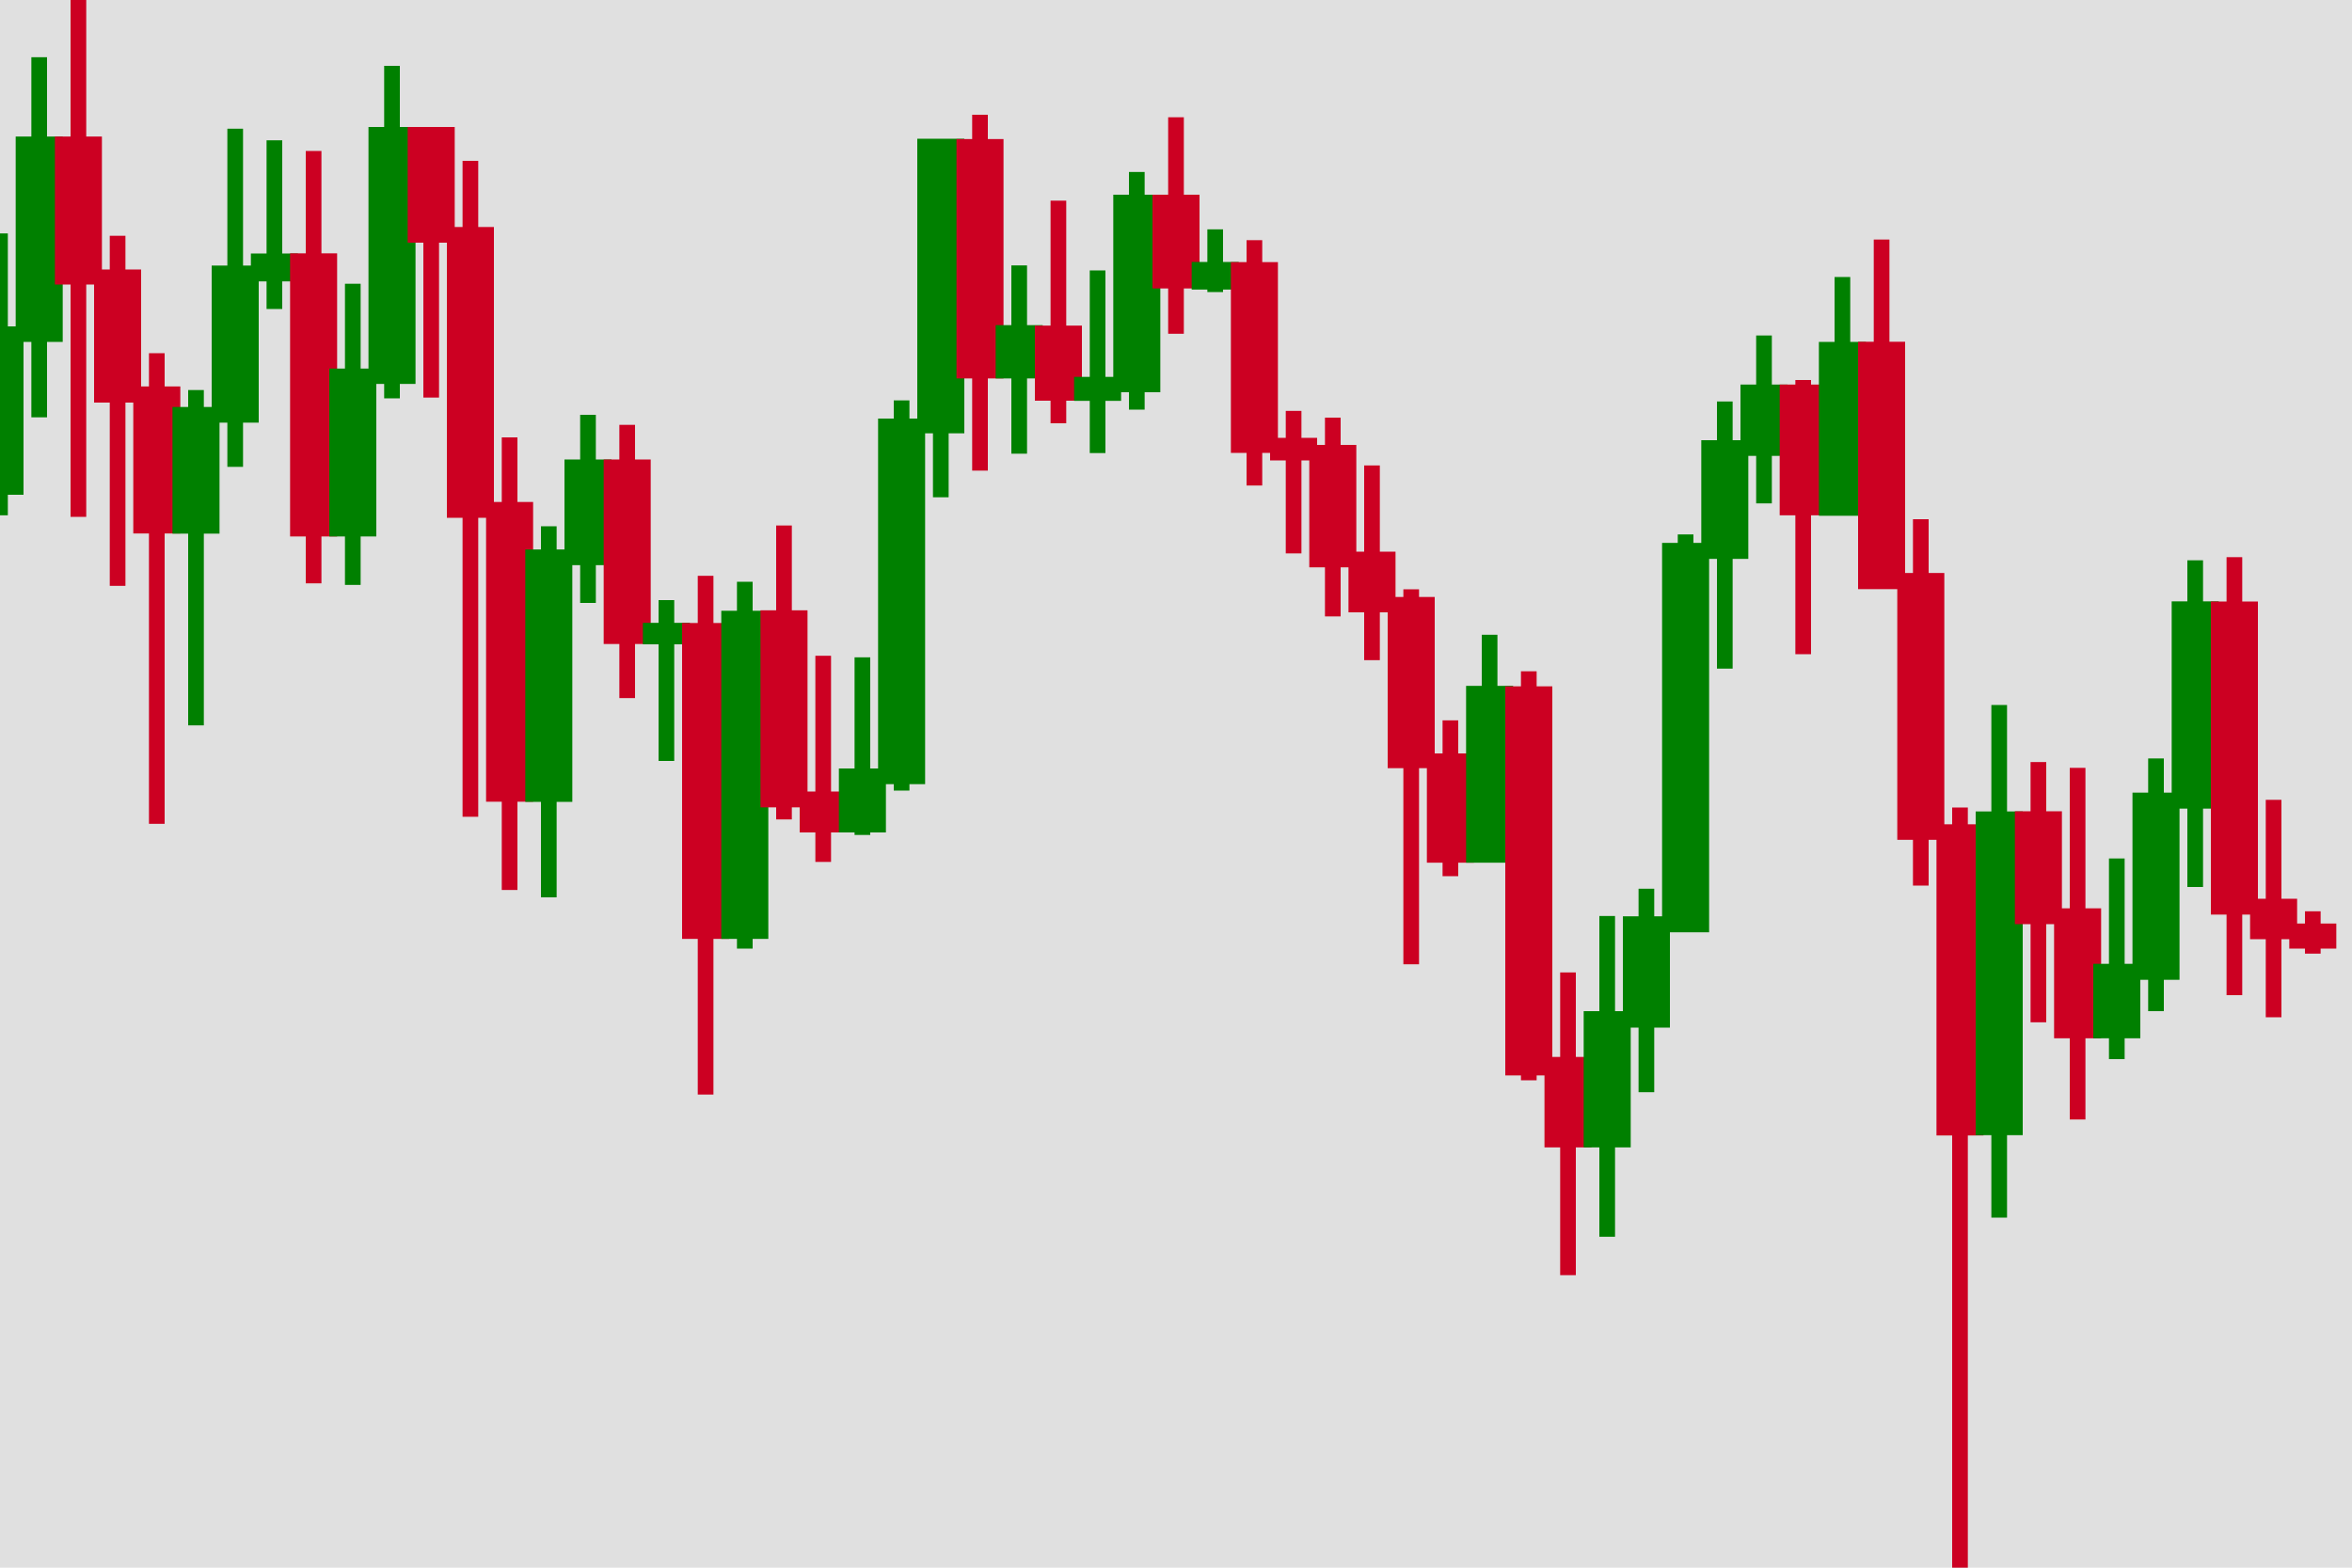
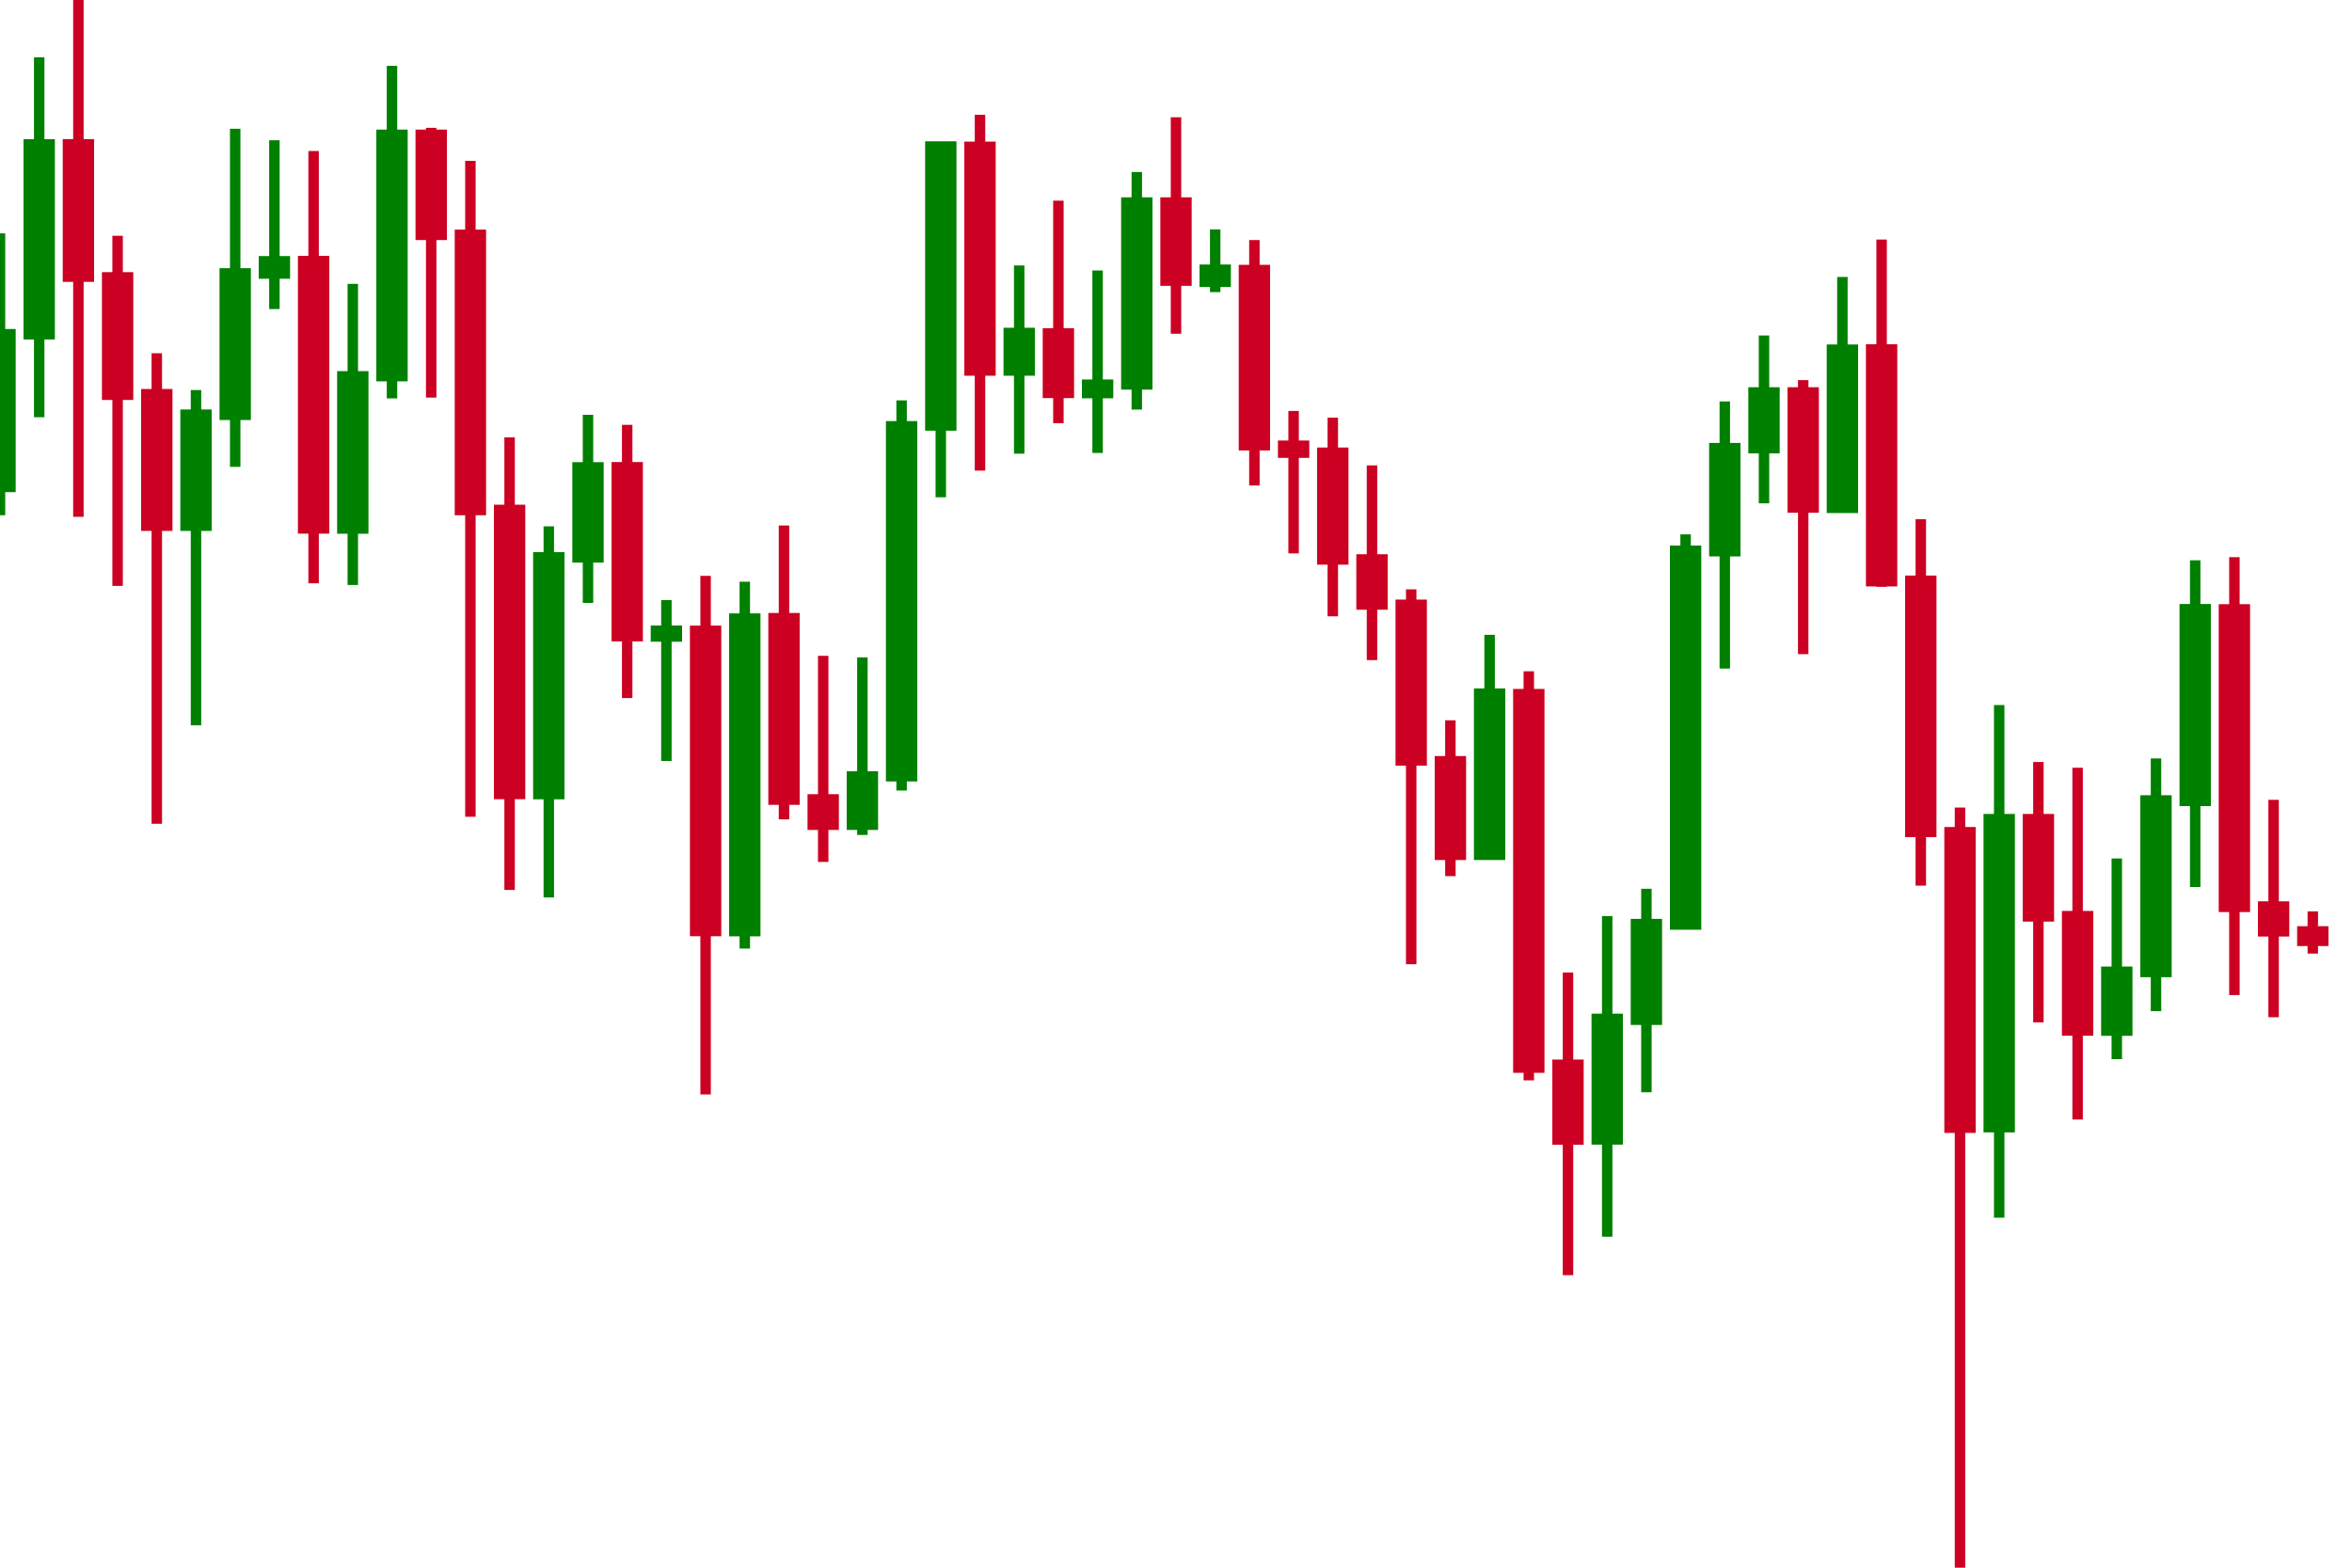
- <svg xmlns="http://www.w3.org/2000/svg" baseProfile="full" height="100" version="1.1" width="150">
+ <svg xmlns="http://www.w3.org/2000/svg" baseProfile="full" height="150" version="1.1" width="225">
  <defs />
-   <rect width="100%" height="100%" fill="#e0e0e0" />
-   <rect fill="green" height="9.74" stroke="green" width="2" x="-1.0" y="21.32" />
-   <line stroke="green" x1="0.0" x2="0.0" y1="14.89" y2="32.87" />
-   <rect fill="green" height="12.1" stroke="green" width="2" x="1.5" y="9.21" />
-   <line stroke="green" x1="2.5" x2="2.5" y1="3.65" y2="26.62" />
-   <rect fill="#cc0022" height="8.44" stroke="#cc0022" width="2" x="4.0" y="9.21" />
-   <line stroke="#cc0022" x1="5.0" x2="5.0" y1="0.0" y2="32.97" />
-   <rect fill="#cc0022" height="7.49" stroke="#cc0022" width="2" x="6.5" y="17.69" />
-   <line stroke="#cc0022" x1="7.5" x2="7.5" y1="15.04" y2="37.37" />
-   <rect fill="#cc0022" height="8.38" stroke="#cc0022" width="2" x="9.0" y="25.15" />
-   <line stroke="#cc0022" x1="10.0" x2="10.0" y1="22.53" y2="52.55" />
-   <rect fill="green" height="7.08" stroke="green" width="2" x="11.5" y="26.46" />
-   <line stroke="green" x1="12.5" x2="12.5" y1="24.88" y2="46.27" />
-   <rect fill="green" height="9.02" stroke="green" width="2" x="14.0" y="17.44" />
-   <line stroke="green" x1="15.0" x2="15.0" y1="8.21" y2="29.78" />
-   <rect fill="green" height="0.78" stroke="green" width="2" x="16.5" y="16.67" />
-   <line stroke="green" x1="17.5" x2="17.5" y1="8.95" y2="19.71" />
-   <rect fill="#cc0022" height="17.06" stroke="#cc0022" width="2" x="19.0" y="16.66" />
-   <line stroke="#cc0022" x1="20.0" x2="20.0" y1="9.63" y2="37.21" />
-   <rect fill="green" height="9.71" stroke="green" width="2" x="21.5" y="24.01" />
-   <line stroke="green" x1="22.5" x2="22.5" y1="18.1" y2="37.31" />
-   <rect fill="green" height="15.39" stroke="green" width="2" x="24.0" y="8.6" />
-   <line stroke="green" x1="25.0" x2="25.0" y1="4.2" y2="25.41" />
-   <rect fill="#cc0022" height="6.38" stroke="#cc0022" width="2" x="26.5" y="8.6" />
-   <line stroke="#cc0022" x1="27.5" x2="27.5" y1="8.15" y2="25.36" />
-   <rect fill="#cc0022" height="17.55" stroke="#cc0022" width="2" x="29.0" y="14.98" />
-   <line stroke="#cc0022" x1="30.0" x2="30.0" y1="10.26" y2="52.1" />
-   <rect fill="#cc0022" height="18.12" stroke="#cc0022" width="2" x="31.5" y="32.52" />
-   <line stroke="#cc0022" x1="32.5" x2="32.5" y1="27.9" y2="56.77" />
-   <rect fill="green" height="15.1" stroke="green" width="2" x="34.0" y="35.55" />
-   <line stroke="green" x1="35.0" x2="35.0" y1="33.57" y2="57.24" />
-   <rect fill="green" height="5.74" stroke="green" width="2" x="36.5" y="29.81" />
-   <line stroke="green" x1="37.5" x2="37.5" y1="26.46" y2="38.46" />
-   <rect fill="#cc0022" height="10.77" stroke="#cc0022" width="2" x="39.0" y="29.81" />
-   <line stroke="#cc0022" x1="40.0" x2="40.0" y1="27.1" y2="44.53" />
-   <rect fill="green" height="0.37" stroke="green" width="2" x="41.5" y="40.23" />
-   <line stroke="green" x1="42.5" x2="42.5" y1="38.28" y2="48.54" />
-   <rect fill="#cc0022" height="19.15" stroke="#cc0022" width="2" x="44.0" y="40.24" />
-   <line stroke="#cc0022" x1="45.0" x2="45.0" y1="36.73" y2="69.82" />
-   <rect fill="green" height="19.93" stroke="green" width="2" x="46.5" y="39.46" />
-   <line stroke="green" x1="47.5" x2="47.5" y1="37.11" y2="60.51" />
-   <rect fill="#cc0022" height="11.57" stroke="#cc0022" width="2" x="49.0" y="39.43" />
-   <line stroke="#cc0022" x1="50.0" x2="50.0" y1="33.52" y2="52.27" />
-   <rect fill="#cc0022" height="1.61" stroke="#cc0022" width="2" x="51.5" y="50.99" />
-   <line stroke="#cc0022" x1="52.5" x2="52.5" y1="41.83" y2="54.98" />
-   <rect fill="green" height="3.08" stroke="green" width="2" x="54.0" y="49.52" />
-   <line stroke="green" x1="55.0" x2="55.0" y1="41.93" y2="53.26" />
-   <rect fill="green" height="22.32" stroke="green" width="2" x="56.5" y="27.2" />
-   <line stroke="green" x1="57.5" x2="57.5" y1="25.54" y2="50.43" />
-   <rect fill="green" height="17.79" stroke="green" width="2" x="59.0" y="9.35" />
-   <line stroke="green" x1="60.0" x2="60.0" y1="9.2" y2="31.72" />
-   <rect fill="#cc0022" height="14.27" stroke="#cc0022" width="2" x="61.5" y="9.37" />
-   <line stroke="#cc0022" x1="62.5" x2="62.5" y1="7.32" y2="30.02" />
-   <rect fill="green" height="2.4" stroke="green" width="2" x="64.0" y="21.24" />
-   <line stroke="green" x1="65.0" x2="65.0" y1="16.93" y2="28.94" />
-   <rect fill="#cc0022" height="3.79" stroke="#cc0022" width="2" x="66.5" y="21.27" />
-   <line stroke="#cc0022" x1="67.5" x2="67.5" y1="12.8" y2="27.0" />
-   <rect fill="green" height="0.53" stroke="green" width="2" x="69.0" y="24.54" />
-   <line stroke="green" x1="70.0" x2="70.0" y1="17.25" y2="28.9" />
-   <rect fill="green" height="11.6" stroke="green" width="2" x="71.5" y="12.92" />
-   <line stroke="green" x1="72.5" x2="72.5" y1="10.97" y2="26.13" />
-   <rect fill="#cc0022" height="4.98" stroke="#cc0022" width="2" x="74.0" y="12.92" />
-   <line stroke="#cc0022" x1="75.0" x2="75.0" y1="7.48" y2="21.29" />
-   <rect fill="green" height="0.76" stroke="green" width="2" x="76.5" y="17.21" />
-   <line stroke="green" x1="77.5" x2="77.5" y1="14.63" y2="18.63" />
-   <rect fill="#cc0022" height="11.17" stroke="#cc0022" width="2" x="79.0" y="17.22" />
-   <line stroke="#cc0022" x1="80.0" x2="80.0" y1="15.32" y2="30.97" />
-   <rect fill="#cc0022" height="0.44" stroke="#cc0022" width="2" x="81.5" y="28.43" />
-   <line stroke="#cc0022" x1="82.5" x2="82.5" y1="26.21" y2="35.3" />
-   <rect fill="#cc0022" height="6.81" stroke="#cc0022" width="2" x="84.0" y="28.88" />
-   <line stroke="#cc0022" x1="85.0" x2="85.0" y1="26.64" y2="39.32" />
-   <rect fill="#cc0022" height="2.87" stroke="#cc0022" width="2" x="86.5" y="35.69" />
-   <line stroke="#cc0022" x1="87.5" x2="87.5" y1="29.69" y2="42.11" />
-   <rect fill="#cc0022" height="9.92" stroke="#cc0022" width="2" x="89.0" y="38.58" />
-   <line stroke="#cc0022" x1="90.0" x2="90.0" y1="37.59" y2="61.51" />
-   <rect fill="#cc0022" height="5.97" stroke="#cc0022" width="2" x="91.5" y="48.56" />
-   <line stroke="#cc0022" x1="92.5" x2="92.5" y1="45.95" y2="55.89" />
-   <rect fill="green" height="10.28" stroke="green" width="2" x="94.0" y="44.25" />
-   <line stroke="green" x1="95.0" x2="95.0" y1="40.49" y2="54.61" />
-   <rect fill="#cc0022" height="23.82" stroke="#cc0022" width="2" x="96.5" y="44.28" />
-   <line stroke="#cc0022" x1="97.5" x2="97.5" y1="42.82" y2="68.91" />
-   <rect fill="#cc0022" height="4.77" stroke="#cc0022" width="2" x="99.0" y="67.92" />
-   <line stroke="#cc0022" x1="100.0" x2="100.0" y1="62.03" y2="81.34" />
-   <rect fill="green" height="7.69" stroke="green" width="2" x="101.5" y="65.0" />
-   <line stroke="green" x1="102.5" x2="102.5" y1="58.43" y2="78.89" />
-   <rect fill="green" height="6.1" stroke="green" width="2" x="104.0" y="58.95" />
-   <line stroke="green" x1="105.0" x2="105.0" y1="56.69" y2="69.67" />
-   <rect fill="green" height="23.84" stroke="green" width="2" x="106.5" y="35.13" />
-   <line stroke="green" x1="107.5" x2="107.5" y1="34.09" y2="58.97" />
-   <rect fill="green" height="6.57" stroke="green" width="2" x="109.0" y="28.58" />
-   <line stroke="green" x1="110.0" x2="110.0" y1="25.61" y2="42.65" />
-   <rect fill="green" height="3.55" stroke="green" width="2" x="111.5" y="25.03" />
-   <line stroke="green" x1="112.5" x2="112.5" y1="21.4" y2="32.11" />
-   <rect fill="#cc0022" height="7.34" stroke="#cc0022" width="2" x="114.0" y="25.03" />
-   <line stroke="#cc0022" x1="115.0" x2="115.0" y1="24.24" y2="41.73" />
-   <rect fill="green" height="10.09" stroke="green" width="2" x="116.5" y="22.31" />
-   <line stroke="green" x1="117.5" x2="117.5" y1="17.67" y2="32.51" />
-   <rect fill="#cc0022" height="14.78" stroke="#cc0022" width="2" x="119.0" y="22.3" />
-   <line stroke="#cc0022" x1="120.0" x2="120.0" y1="15.28" y2="37.43" />
-   <rect fill="#cc0022" height="16.02" stroke="#cc0022" width="2" x="121.5" y="37.05" />
-   <line stroke="#cc0022" x1="122.5" x2="122.5" y1="33.12" y2="56.49" />
-   <rect fill="#cc0022" height="18.85" stroke="#cc0022" width="2" x="124.0" y="53.08" />
-   <line stroke="#cc0022" x1="125.0" x2="125.0" y1="51.51" y2="100.0" />
-   <rect fill="green" height="19.65" stroke="green" width="2" x="126.5" y="52.26" />
-   <line stroke="green" x1="127.5" x2="127.5" y1="44.97" y2="77.67" />
-   <rect fill="#cc0022" height="6.2" stroke="#cc0022" width="2" x="129.0" y="52.25" />
-   <line stroke="#cc0022" x1="130.0" x2="130.0" y1="48.61" y2="65.21" />
-   <rect fill="#cc0022" height="7.29" stroke="#cc0022" width="2" x="131.5" y="58.44" />
-   <line stroke="#cc0022" x1="132.5" x2="132.5" y1="48.98" y2="71.41" />
-   <rect fill="green" height="3.75" stroke="green" width="2" x="134.0" y="61.98" />
-   <line stroke="green" x1="135.0" x2="135.0" y1="54.76" y2="67.56" />
-   <rect fill="green" height="10.94" stroke="green" width="2" x="136.5" y="51.06" />
-   <line stroke="green" x1="137.5" x2="137.5" y1="48.38" y2="64.5" />
-   <rect fill="green" height="12.22" stroke="green" width="2" x="139.0" y="38.86" />
-   <line stroke="green" x1="140.0" x2="140.0" y1="35.74" y2="56.58" />
-   <rect fill="#cc0022" height="18.97" stroke="#cc0022" width="2" x="141.5" y="38.87" />
-   <line stroke="#cc0022" x1="142.5" x2="142.5" y1="35.54" y2="63.48" />
-   <rect fill="#cc0022" height="1.58" stroke="#cc0022" width="2" x="144.0" y="57.83" />
-   <line stroke="#cc0022" x1="145.0" x2="145.0" y1="51.02" y2="64.89" />
-   <rect fill="#cc0022" height="0.6" stroke="#cc0022" width="2" x="146.5" y="59.41" />
-   <line stroke="#cc0022" x1="147.5" x2="147.5" y1="58.13" y2="60.83" />
+   <rect fill="green" height="14.61" stroke="green" width="2" x="-1.0" y="31.98" />
+   <line stroke="green" x1="0.0" x2="0.0" y1="22.33" y2="49.3" />
+   <rect fill="green" height="18.16" stroke="green" width="2" x="2.75" y="13.82" />
+   <line stroke="green" x1="3.75" x2="3.75" y1="5.48" y2="39.92" />
+   <rect fill="#cc0022" height="12.66" stroke="#cc0022" width="2" x="6.5" y="13.81" />
+   <line stroke="#cc0022" x1="7.5" x2="7.5" y1="0.0" y2="49.45" />
+   <rect fill="#cc0022" height="11.23" stroke="#cc0022" width="2" x="10.25" y="26.54" />
+   <line stroke="#cc0022" x1="11.25" x2="11.25" y1="22.56" y2="56.06" />
+   <rect fill="#cc0022" height="12.58" stroke="#cc0022" width="2" x="14.0" y="37.72" />
+   <line stroke="#cc0022" x1="15.0" x2="15.0" y1="33.8" y2="78.82" />
+   <rect fill="green" height="10.62" stroke="green" width="2" x="17.75" y="39.68" />
+   <line stroke="green" x1="18.75" x2="18.75" y1="37.32" y2="69.4" />
+   <rect fill="green" height="13.53" stroke="green" width="2" x="21.5" y="26.16" />
+   <line stroke="green" x1="22.5" x2="22.5" y1="12.32" y2="44.67" />
+   <rect fill="green" height="1.17" stroke="green" width="2" x="25.25" y="25.0" />
+   <line stroke="green" x1="26.25" x2="26.25" y1="13.42" y2="29.57" />
+   <rect fill="#cc0022" height="25.58" stroke="#cc0022" width="2" x="29.0" y="24.98" />
+   <line stroke="#cc0022" x1="30.0" x2="30.0" y1="14.45" y2="55.81" />
+   <rect fill="green" height="14.56" stroke="green" width="2" x="32.75" y="36.01" />
+   <line stroke="green" x1="33.75" x2="33.75" y1="27.16" y2="55.97" />
+   <rect fill="green" height="23.09" stroke="green" width="2" x="36.5" y="12.9" />
+   <line stroke="green" x1="37.5" x2="37.5" y1="6.3" y2="38.12" />
+   <rect fill="#cc0022" height="9.57" stroke="#cc0022" width="2" x="40.25" y="12.9" />
+   <line stroke="#cc0022" x1="41.25" x2="41.25" y1="12.23" y2="38.04" />
+   <rect fill="#cc0022" height="26.33" stroke="#cc0022" width="2" x="44.0" y="22.47" />
+   <line stroke="#cc0022" x1="45.0" x2="45.0" y1="15.39" y2="78.15" />
+   <rect fill="#cc0022" height="27.18" stroke="#cc0022" width="2" x="47.75" y="48.79" />
+   <line stroke="#cc0022" x1="48.75" x2="48.75" y1="41.85" y2="85.15" />
+   <rect fill="green" height="22.65" stroke="green" width="2" x="51.5" y="53.33" />
+   <line stroke="green" x1="52.5" x2="52.5" y1="50.36" y2="85.87" />
+   <rect fill="green" height="8.61" stroke="green" width="2" x="55.25" y="44.72" />
+   <line stroke="green" x1="56.25" x2="56.25" y1="39.69" y2="57.69" />
+   <rect fill="#cc0022" height="16.16" stroke="#cc0022" width="2" x="59.0" y="44.71" />
+   <line stroke="#cc0022" x1="60.0" x2="60.0" y1="40.65" y2="66.79" />
+   <rect fill="green" height="0.55" stroke="green" width="2" x="62.75" y="60.35" />
+   <line stroke="green" x1="63.75" x2="63.75" y1="57.42" y2="72.81" />
+   <rect fill="#cc0022" height="28.72" stroke="#cc0022" width="2" x="66.5" y="60.36" />
+   <line stroke="#cc0022" x1="67.5" x2="67.5" y1="55.1" y2="104.72" />
+   <rect fill="green" height="29.9" stroke="green" width="2" x="70.25" y="59.19" />
+   <line stroke="green" x1="71.25" x2="71.25" y1="55.66" y2="90.76" />
+   <rect fill="#cc0022" height="17.36" stroke="#cc0022" width="2" x="74.0" y="59.15" />
+   <line stroke="#cc0022" x1="75.0" x2="75.0" y1="50.28" y2="78.4" />
+   <rect fill="#cc0022" height="2.42" stroke="#cc0022" width="2" x="77.75" y="76.49" />
+   <line stroke="#cc0022" x1="78.75" x2="78.75" y1="62.75" y2="82.47" />
+   <rect fill="green" height="4.62" stroke="green" width="2" x="81.5" y="74.29" />
+   <line stroke="green" x1="82.5" x2="82.5" y1="62.9" y2="79.89" />
+   <rect fill="green" height="33.48" stroke="green" width="2" x="85.25" y="40.79" />
+   <line stroke="green" x1="86.25" x2="86.25" y1="38.31" y2="75.64" />
+   <rect fill="green" height="26.69" stroke="green" width="2" x="89.0" y="14.02" />
+   <line stroke="green" x1="90.0" x2="90.0" y1="13.8" y2="47.58" />
+   <rect fill="#cc0022" height="21.4" stroke="#cc0022" width="2" x="92.75" y="14.05" />
+   <line stroke="#cc0022" x1="93.75" x2="93.75" y1="10.98" y2="45.03" />
+   <rect fill="green" height="3.59" stroke="green" width="2" x="96.5" y="31.86" />
+   <line stroke="green" x1="97.5" x2="97.5" y1="25.4" y2="43.41" />
+   <rect fill="#cc0022" height="5.69" stroke="#cc0022" width="2" x="100.25" y="31.9" />
+   <line stroke="#cc0022" x1="101.25" x2="101.25" y1="19.2" y2="40.49" />
+   <rect fill="green" height="0.8" stroke="green" width="2" x="104.0" y="36.81" />
+   <line stroke="green" x1="105.0" x2="105.0" y1="25.88" y2="43.34" />
+   <rect fill="green" height="17.4" stroke="green" width="2" x="107.75" y="19.38" />
+   <line stroke="green" x1="108.75" x2="108.75" y1="16.46" y2="39.19" />
+   <rect fill="#cc0022" height="7.47" stroke="#cc0022" width="2" x="111.5" y="19.38" />
+   <line stroke="#cc0022" x1="112.5" x2="112.5" y1="11.22" y2="31.93" />
+   <rect fill="green" height="1.15" stroke="green" width="2" x="115.25" y="25.81" />
+   <line stroke="green" x1="116.25" x2="116.25" y1="21.95" y2="27.95" />
+   <rect fill="#cc0022" height="16.76" stroke="#cc0022" width="2" x="119.0" y="25.84" />
+   <line stroke="#cc0022" x1="120.0" x2="120.0" y1="22.97" y2="46.45" />
+   <rect fill="#cc0022" height="0.66" stroke="#cc0022" width="2" x="122.75" y="42.65" />
+   <line stroke="#cc0022" x1="123.75" x2="123.75" y1="39.32" y2="52.95" />
+   <rect fill="#cc0022" height="10.21" stroke="#cc0022" width="2" x="126.5" y="43.32" />
+   <line stroke="#cc0022" x1="127.5" x2="127.5" y1="39.96" y2="58.97" />
+   <rect fill="#cc0022" height="4.31" stroke="#cc0022" width="2" x="130.25" y="53.53" />
+   <line stroke="#cc0022" x1="131.25" x2="131.25" y1="44.53" y2="63.16" />
+   <rect fill="#cc0022" height="14.89" stroke="#cc0022" width="2" x="134.0" y="57.87" />
+   <line stroke="#cc0022" x1="135.0" x2="135.0" y1="56.39" y2="92.26" />
+   <rect fill="#cc0022" height="8.95" stroke="#cc0022" width="2" x="137.75" y="72.84" />
+   <line stroke="#cc0022" x1="138.75" x2="138.75" y1="68.92" y2="83.83" />
+   <rect fill="green" height="15.42" stroke="green" width="2" x="141.5" y="66.37" />
+   <line stroke="green" x1="142.5" x2="142.5" y1="60.74" y2="81.91" />
+   <rect fill="#cc0022" height="35.73" stroke="#cc0022" width="2" x="145.25" y="66.42" />
+   <line stroke="#cc0022" x1="146.25" x2="146.25" y1="64.23" y2="103.37" />
+   <rect fill="#cc0022" height="7.15" stroke="#cc0022" width="2" x="149.0" y="101.88" />
+   <line stroke="#cc0022" x1="150.0" x2="150.0" y1="93.05" y2="122.01" />
+   <rect fill="green" height="11.53" stroke="green" width="2" x="152.75" y="97.49" />
+   <line stroke="green" x1="153.75" x2="153.75" y1="87.65" y2="118.33" />
+   <rect fill="green" height="9.15" stroke="green" width="2" x="156.5" y="88.42" />
+   <line stroke="green" x1="157.5" x2="157.5" y1="85.04" y2="104.51" />
+   <rect fill="green" height="35.76" stroke="green" width="2" x="160.25" y="52.7" />
+   <line stroke="green" x1="161.25" x2="161.25" y1="51.13" y2="88.46" />
+   <rect fill="green" height="9.86" stroke="green" width="2" x="164.0" y="42.88" />
+   <line stroke="green" x1="165.0" x2="165.0" y1="38.41" y2="63.97" />
+   <rect fill="green" height="5.33" stroke="green" width="2" x="167.75" y="37.55" />
+   <line stroke="green" x1="168.75" x2="168.75" y1="32.1" y2="48.16" />
+   <rect fill="#cc0022" height="11.01" stroke="#cc0022" width="2" x="171.5" y="37.55" />
+   <line stroke="#cc0022" x1="172.5" x2="172.5" y1="36.37" y2="62.59" />
+   <rect fill="green" height="15.13" stroke="green" width="2" x="175.25" y="33.46" />
+   <line stroke="green" x1="176.25" x2="176.25" y1="26.5" y2="48.76" />
+   <rect fill="#cc0022" height="22.17" stroke="#cc0022" width="2" x="179.0" y="33.44" />
+   <line stroke="#cc0022" x1="180.0" x2="180.0" y1="22.92" y2="56.14" />
+   <rect fill="#cc0022" height="24.03" stroke="#cc0022" width="2" x="182.75" y="55.57" />
+   <line stroke="#cc0022" x1="183.75" x2="183.75" y1="49.68" y2="84.74" />
+   <rect fill="#cc0022" height="28.27" stroke="#cc0022" width="2" x="186.5" y="79.63" />
+   <line stroke="#cc0022" x1="187.5" x2="187.5" y1="77.27" y2="150.0" />
+   <rect fill="green" height="29.47" stroke="green" width="2" x="190.25" y="78.38" />
+   <line stroke="green" x1="191.25" x2="191.25" y1="67.46" y2="116.51" />
+   <rect fill="#cc0022" height="9.3" stroke="#cc0022" width="2" x="194.0" y="78.38" />
+   <line stroke="#cc0022" x1="195.0" x2="195.0" y1="72.91" y2="97.82" />
+   <rect fill="#cc0022" height="10.94" stroke="#cc0022" width="2" x="197.75" y="87.66" />
+   <line stroke="#cc0022" x1="198.75" x2="198.75" y1="73.46" y2="107.12" />
+   <rect fill="green" height="5.63" stroke="green" width="2" x="201.5" y="92.98" />
+   <line stroke="green" x1="202.5" x2="202.5" y1="82.14" y2="101.34" />
+   <rect fill="green" height="16.41" stroke="green" width="2" x="205.25" y="76.59" />
+   <line stroke="green" x1="206.25" x2="206.25" y1="72.57" y2="96.75" />
+   <rect fill="green" height="18.34" stroke="green" width="2" x="209.0" y="58.29" />
+   <line stroke="green" x1="210.0" x2="210.0" y1="53.61" y2="84.87" />
+   <rect fill="#cc0022" height="28.46" stroke="#cc0022" width="2" x="212.75" y="58.31" />
+   <line stroke="#cc0022" x1="213.75" x2="213.75" y1="53.31" y2="95.21" />
+   <rect fill="#cc0022" height="2.37" stroke="#cc0022" width="2" x="216.5" y="86.74" />
+   <line stroke="#cc0022" x1="217.5" x2="217.5" y1="76.53" y2="97.33" />
+   <rect fill="#cc0022" height="0.9" stroke="#cc0022" width="2" x="220.25" y="89.12" />
+   <line stroke="#cc0022" x1="221.25" x2="221.25" y1="87.2" y2="91.24" />
</svg>
